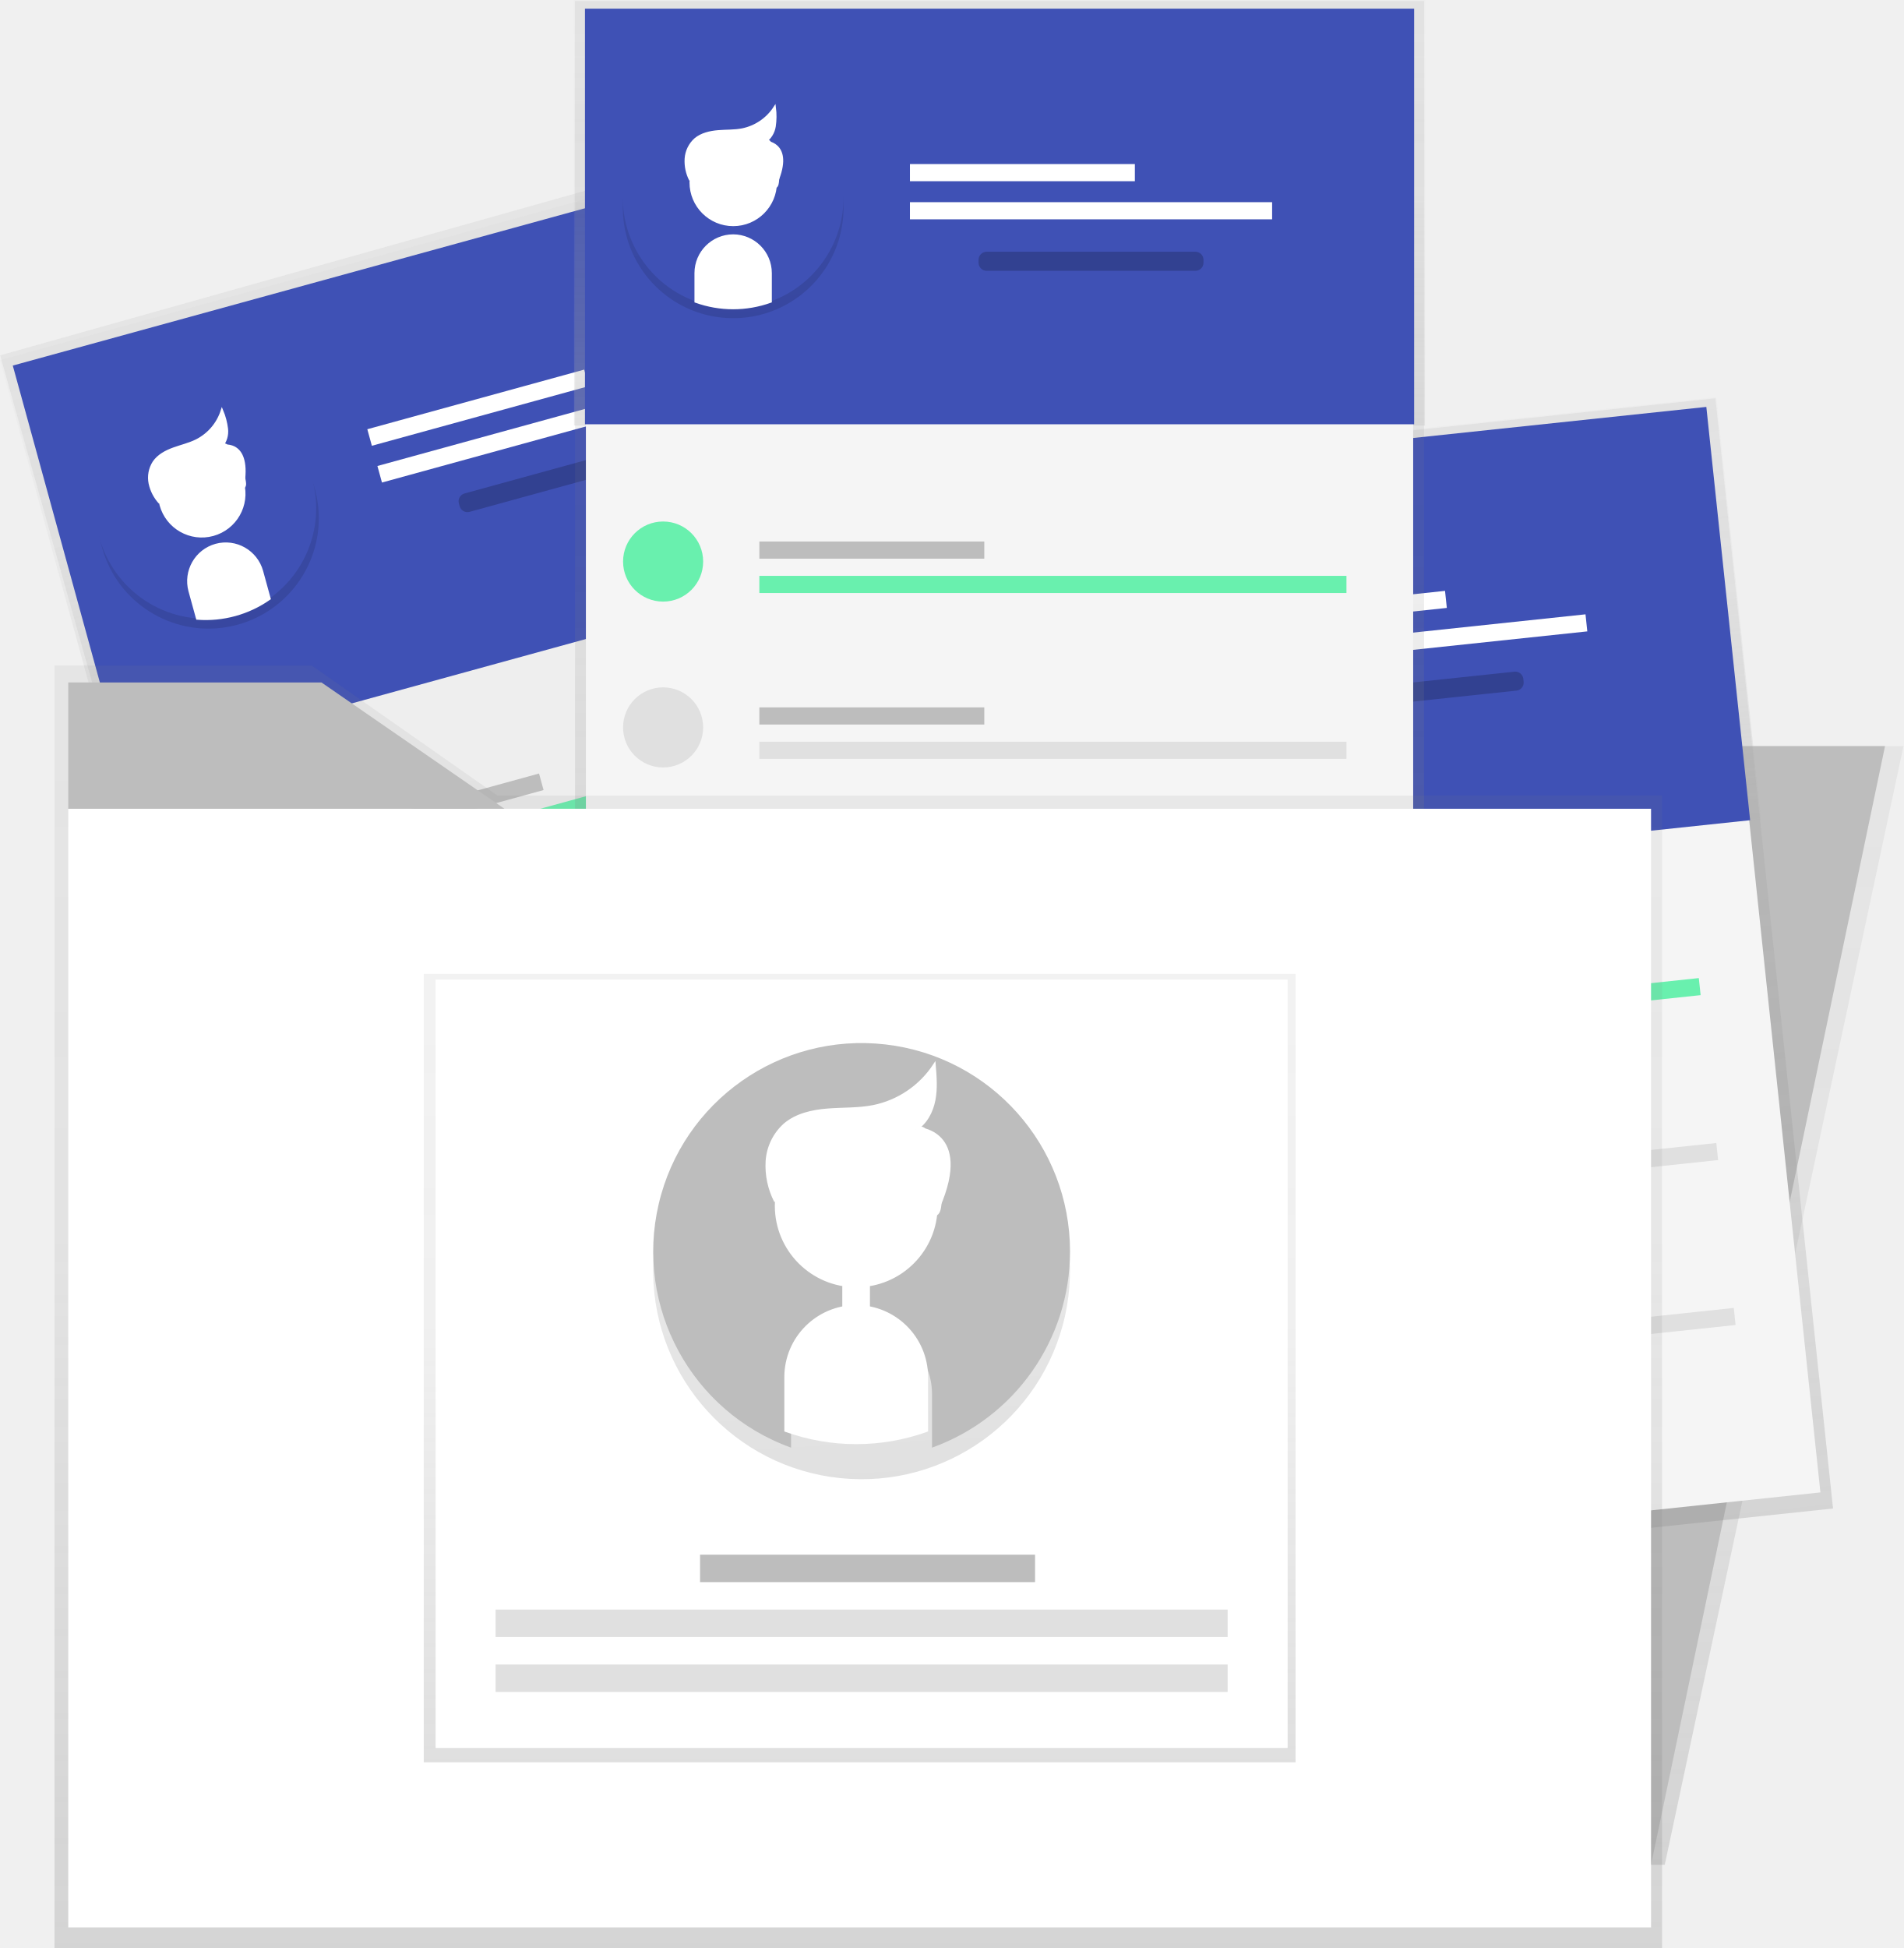
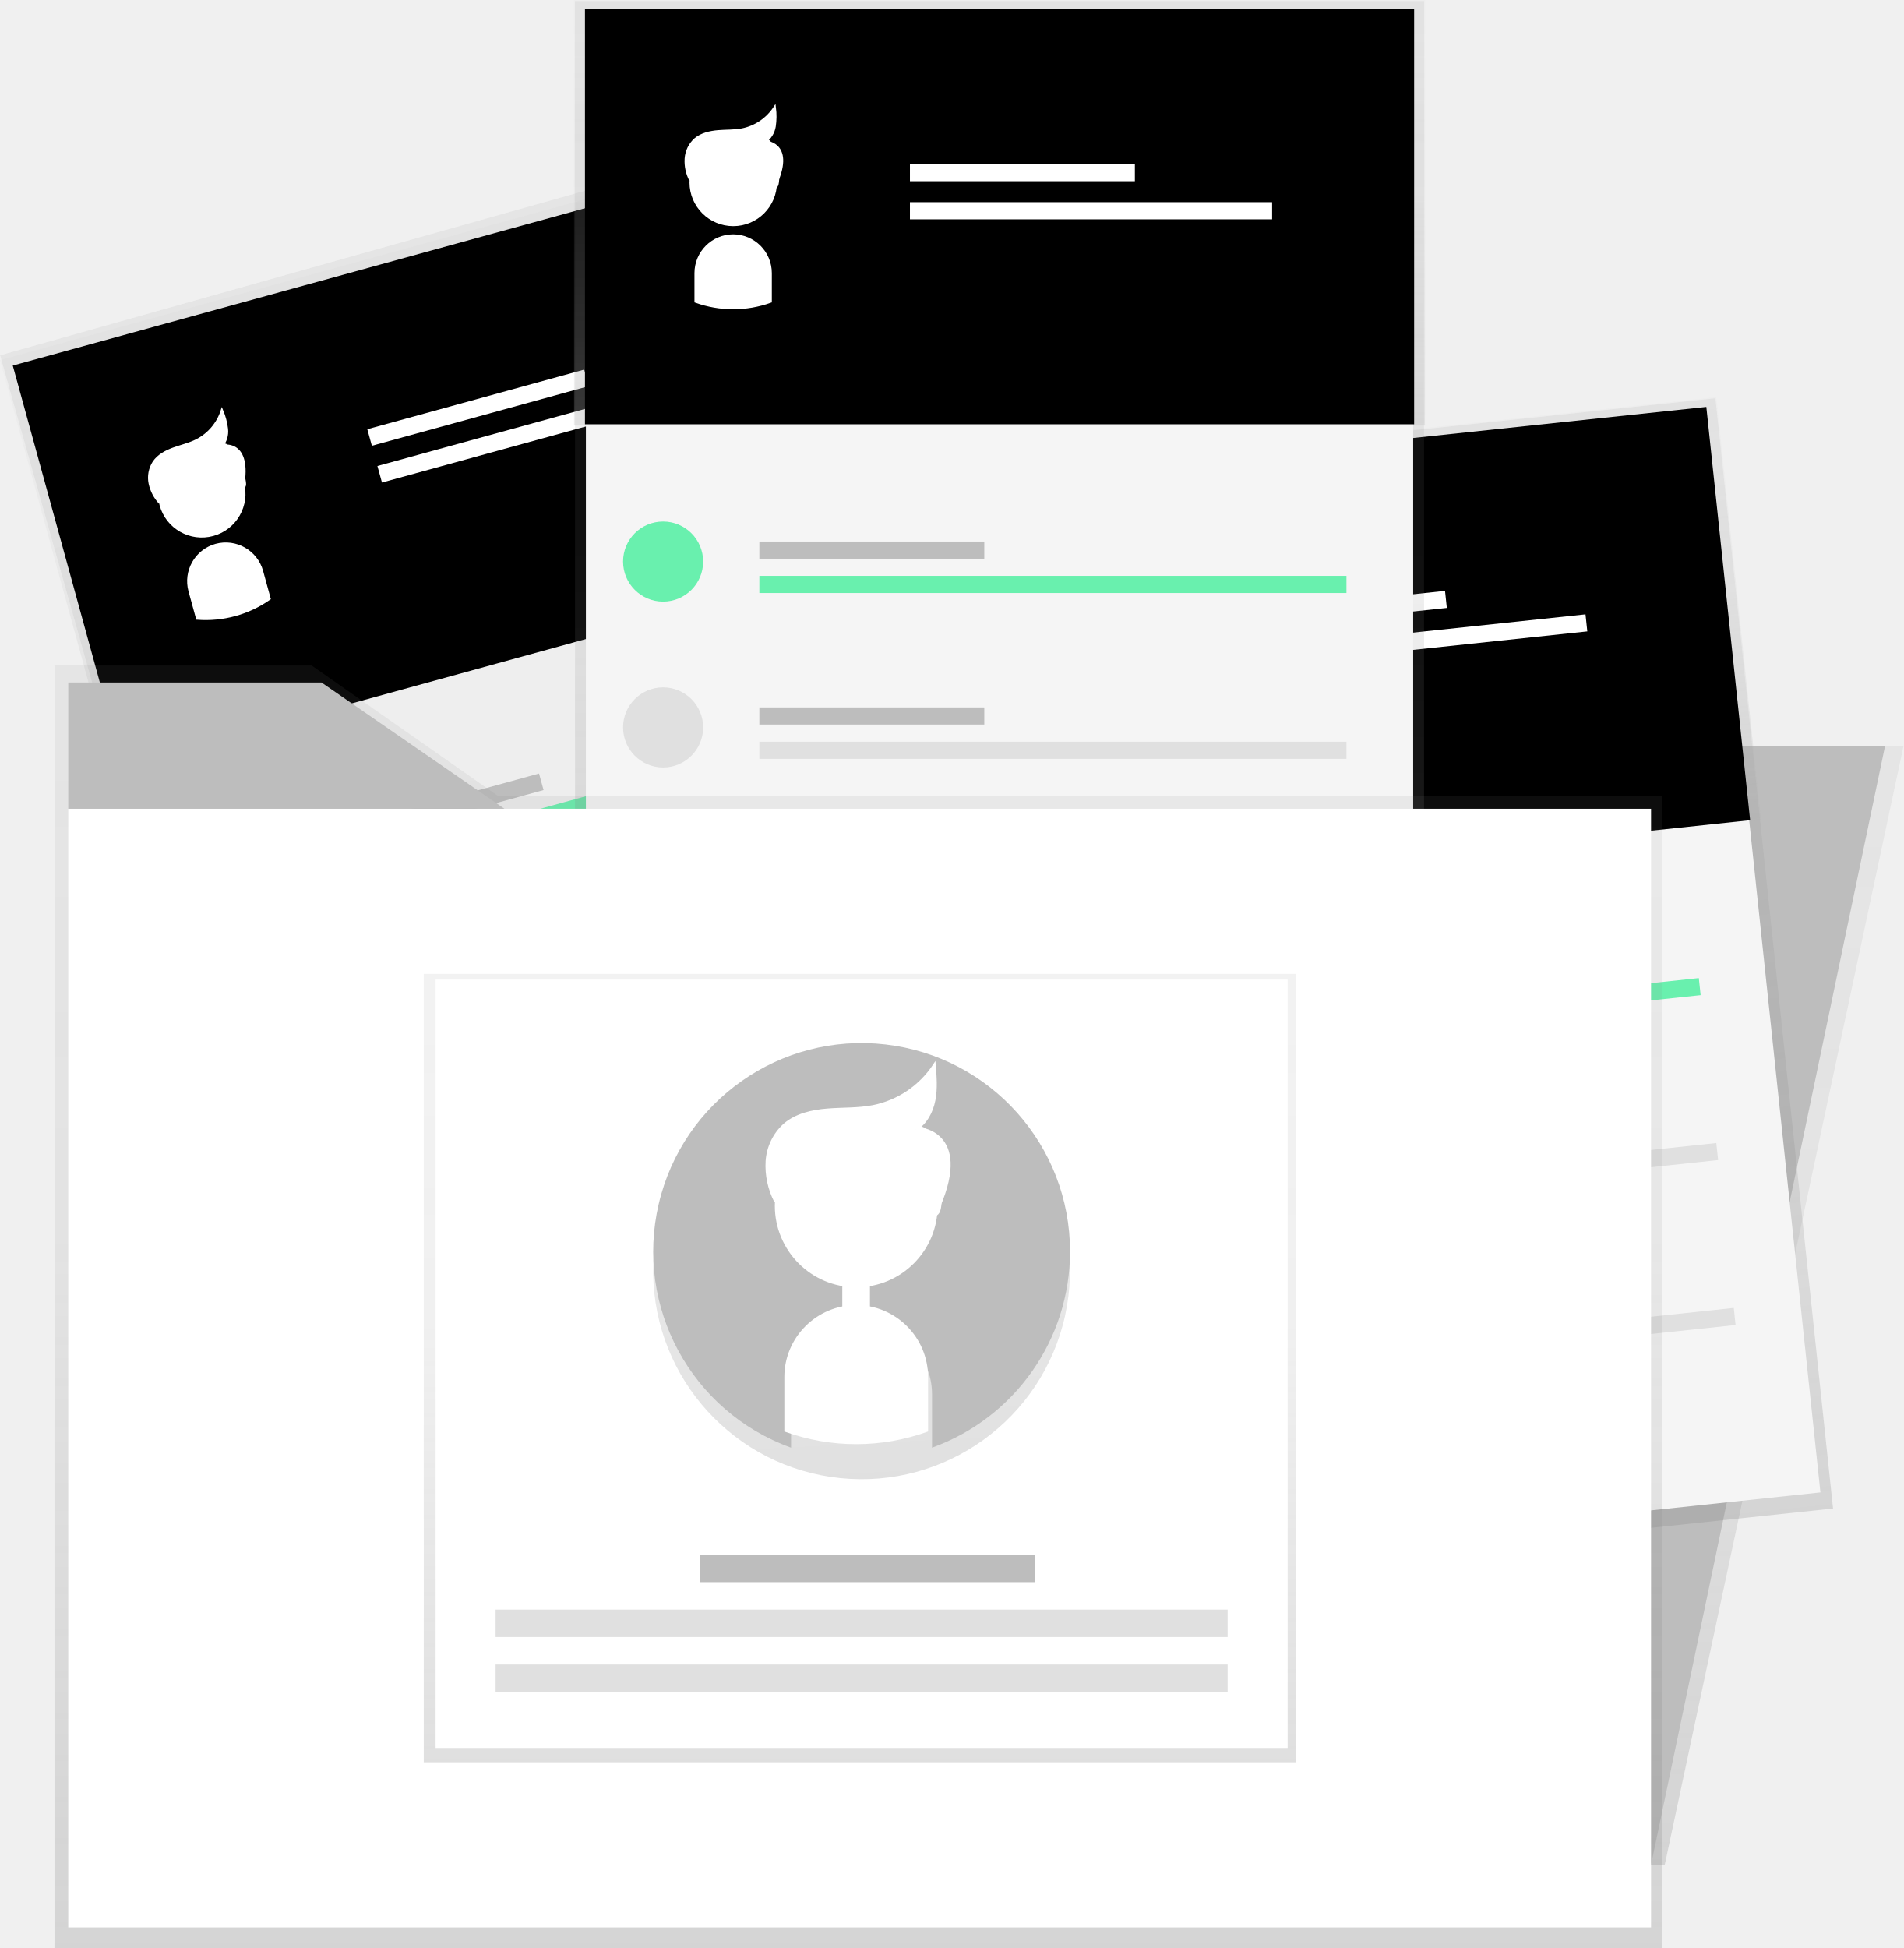
<svg xmlns="http://www.w3.org/2000/svg" xmlns:xlink="http://www.w3.org/1999/xlink" id="0b188637-16b1-4c40-a71f-ceebe5cfc5ec" data-name="Layer 1" width="729.22" height="746.14" viewBox="0 0 729.22 746.14">
  <defs>
    <linearGradient id="161b0b7e-f39b-42f9-9ca9-e5f4182b27e7" x1="459.12" y1="621" x2="459.12" y2="193.38" gradientTransform="translate(-9.77 -29.03)" gradientUnits="userSpaceOnUse">
      <stop offset="0" stop-color="gray" stop-opacity="0.25" />
      <stop offset="0.54" stop-color="gray" stop-opacity="0.12" />
      <stop offset="1" stop-color="gray" stop-opacity="0.1" />
    </linearGradient>
    <linearGradient id="0379165a-8b01-4db8-a9fd-a7f74912e5f9" x1="459.12" y1="355.96" x2="459.12" y2="192.97" gradientTransform="translate(-44.96 -24.28)" gradientUnits="userSpaceOnUse">
      <stop offset="0" stop-color="#b3b3b3" stop-opacity="0.25" />
      <stop offset="0.54" stop-color="#b3b3b3" stop-opacity="0.1" />
      <stop offset="1" stop-color="#b3b3b3" stop-opacity="0.05" />
    </linearGradient>
    <linearGradient id="a5c94603-d688-4cb8-935e-8753937e09f1" x1="890.03" y1="384.1" x2="893.49" y2="466.67" gradientTransform="matrix(-0.96, 0.28, -0.28, -0.96, 1290.21, 438.32)" gradientUnits="userSpaceOnUse">
      <stop offset="0" stop-opacity="0.12" />
      <stop offset="0.55" stop-opacity="0.09" />
      <stop offset="1" stop-opacity="0.02" />
    </linearGradient>
    <linearGradient id="452544f9-f0e1-48f7-bf2a-2e6d32ceef9c" x1="630.78" y1="714.25" x2="630.78" y2="285.78" gradientTransform="matrix(1, 0, 0, 1, 0, 0)" xlink:href="#161b0b7e-f39b-42f9-9ca9-e5f4182b27e7" />
    <linearGradient id="b357cf12-7038-49e2-a945-bede915bae9c" x1="737.4" y1="672.7" x2="737.4" y2="245.08" gradientTransform="translate(15.96 0.36)" xlink:href="#161b0b7e-f39b-42f9-9ca9-e5f4182b27e7" />
    <linearGradient id="ea27b32b-d891-4df9-a7ed-488b1d56dfe9" x1="737.4" y1="407.66" x2="737.4" y2="244.68" gradientTransform="translate(1.98 1.1)" xlink:href="#0379165a-8b01-4db8-a9fd-a7f74912e5f9" />
    <linearGradient id="e9a0bbc5-d046-4610-9b74-eda9798afd67" x1="612.39" y1="329.04" x2="615.85" y2="411.61" gradientTransform="translate(1291.19 632.77) rotate(173.26)" xlink:href="#a5c94603-d688-4cb8-935e-8753937e09f1" />
    <linearGradient id="d89d3977-de30-46d1-ab57-98fa636459b9" x1="382.92" y1="428.03" x2="382.92" y2="0.4" gradientTransform="matrix(1, 0, 0, 1, 0, 0)" xlink:href="#161b0b7e-f39b-42f9-9ca9-e5f4182b27e7" />
    <linearGradient id="1e925d76-3047-4c1e-82a0-04113f14e226" x1="382.92" y1="162.99" x2="382.92" y2="0" gradientTransform="matrix(1, 0, 0, 1, 0, 0)" xlink:href="#0379165a-8b01-4db8-a9fd-a7f74912e5f9" />
    <linearGradient id="9a56d00c-164c-4fec-8f17-f5f893f4fff9" x1="729.45" y1="498.21" x2="732.9" y2="580.79" gradientTransform="matrix(-1, 0.01, -0.01, -1, 1253.94, 688.13)" xlink:href="#a5c94603-d688-4cb8-935e-8753937e09f1" />
    <linearGradient id="595bce0a-5d70-43e8-a094-99f33f4517de" x1="328.81" y1="746.14" x2="328.81" y2="254.91" gradientTransform="matrix(1, 0, 0, 1, 0, 0)" xlink:href="#161b0b7e-f39b-42f9-9ca9-e5f4182b27e7" />
    <linearGradient id="7d63bf16-77e8-4c09-b275-41a64fa57a97" x1="329.34" y1="675.01" x2="329.34" y2="373.01" gradientTransform="matrix(1, 0, 0, 1, 0, 0)" xlink:href="#161b0b7e-f39b-42f9-9ca9-e5f4182b27e7" />
    <linearGradient id="cafffc46-2bab-4c9b-8a17-f57a9c7cb665" x1="683.6" y1="52.97" x2="690.12" y2="208.87" gradientTransform="matrix(-1, 0.01, -0.01, -1, 1253.94, 688.13)" xlink:href="#a5c94603-d688-4cb8-935e-8753937e09f1" />
  </defs>
  <rect x="286.73" y="164.35" width="325.25" height="427.62" transform="matrix(0.96, -0.27, 0.27, 0.96, -319.57, 55.74)" fill="url(#161b0b7e-f39b-42f9-9ca9-e5f4182b27e7)" />
  <rect x="251.16" y="168.7" width="326" height="162.99" transform="translate(-286.9 41.83) rotate(-15.37)" fill="url(#0379165a-8b01-4db8-a9fd-a7f74912e5f9)" />
  <rect x="290.45" y="167.72" width="316.93" height="417.67" transform="translate(-319.16 55.57) rotate(-15.37)" fill="#eee" />
-   <rect x="255.71" y="171.97" width="317.66" height="159.19" transform="translate(-287.25 41.98) rotate(-15.37)" fill="#3f51b5" />
+   <rect x="255.71" y="171.97" width="317.66" height="159.19" transform="translate(-287.25 41.98) rotate(-15.37)" fill="primary" />
  <rect x="358.16" y="384.47" width="86.17" height="6.57" transform="translate(-323.84 43.33) rotate(-15.37)" fill="#bdbdbd" />
  <rect x="365.13" y="409.82" width="86.17" height="6.57" transform="translate(-330.31 46.09) rotate(-15.37)" fill="#f5f5f5" />
  <rect x="359.16" y="378.75" width="224.92" height="6.57" transform="translate(-319.8 61.79) rotate(-15.37)" fill="#69f0ae" />
  <rect x="375.45" y="229.76" width="86.17" height="6.57" transform="translate(-282.2 42.38) rotate(-15.37)" fill="#fff" />
  <rect x="378.38" y="236.87" width="138.75" height="6.57" transform="translate(-283.04 50.38) rotate(-15.37)" fill="#fff" />
  <rect x="409.8" y="255.17" width="86.17" height="7.3" rx="3.09" ry="3.09" transform="translate(-287.8 52.41) rotate(-15.37)" opacity="0.2" />
  <circle cx="325.31" cy="413.18" r="15.34" transform="translate(-333.29 24.11) rotate(-15.37)" fill="#69f0ae" />
  <rect x="375.01" y="445.73" width="86.17" height="6.57" transform="translate(-339.47 49.99) rotate(-15.37)" fill="#bdbdbd" />
  <rect x="381.98" y="471.08" width="86.17" height="6.57" transform="translate(-345.95 52.75) rotate(-15.37)" fill="#f5f5f5" />
  <rect x="376.01" y="440.01" width="224.92" height="6.57" transform="translate(-335.44 68.45) rotate(-15.37)" fill="#e0e0e0" />
  <circle cx="342.15" cy="474.44" r="15.34" transform="translate(-348.93 30.77) rotate(-15.37)" fill="#e0e0e0" />
  <rect x="391.85" y="506.98" width="86.17" height="6.57" transform="translate(-355.11 56.65) rotate(-15.37)" fill="#bdbdbd" />
  <rect x="398.82" y="532.33" width="86.17" height="6.57" transform="translate(-361.58 59.4) rotate(-15.37)" fill="#f5f5f5" />
  <rect x="392.85" y="501.27" width="224.92" height="6.57" transform="translate(-351.08 75.1) rotate(-15.37)" fill="#e0e0e0" />
  <circle cx="359" cy="535.7" r="15.34" transform="translate(-364.57 37.43) rotate(-15.37)" fill="#e0e0e0" />
  <path d="M274.62,287.15A42.28,42.28,0,1,0,318,233.24l3,10.47a14.36,14.36,0,0,1-9.8,17.72h0a14.36,14.36,0,0,1-17.72-9.8l-3-10.47A42.3,42.3,0,0,0,274.62,287.15Z" transform="translate(-235.39 -76.93)" fill="url(#a5c94603-d688-4cb8-935e-8753937e09f1)" />
-   <path d="M355,260.43a42.28,42.28,0,1,0-44,53.38l-2.89-10.5a14.36,14.36,0,0,1,10-17.6h0a14.36,14.36,0,0,1,17.6,10l2.89,10.5A42.3,42.3,0,0,0,355,260.43Z" transform="translate(-235.39 -76.93)" fill="#3f51b5" />
+   <path d="M355,260.43a42.28,42.28,0,1,0-44,53.38l-2.89-10.5a14.36,14.36,0,0,1,10-17.6h0a14.36,14.36,0,0,1,17.6,10l2.89,10.5A42.3,42.3,0,0,0,355,260.43Z" transform="translate(-235.39 -76.93)" fill="primary" />
  <circle cx="312.7" cy="266.03" r="16.25" transform="translate(-294.73 15.5) rotate(-15.37)" fill="#fff" stroke="#fff" stroke-miterlimit="10" />
  <path d="M318.09,285.71h0a14.36,14.36,0,0,0-10,17.6l2.89,10.5a42.44,42.44,0,0,0,27.61-7.59l-2.89-10.5A14.36,14.36,0,0,0,318.09,285.71Z" transform="translate(-235.39 -76.93)" fill="#fff" stroke="#fff" stroke-miterlimit="10" />
  <path d="M296.66,269.51a15.77,15.77,0,0,1-3.84-7.42,10.93,10.93,0,0,1,1.51-8.11c1.75-2.57,4.65-4.11,7.58-5.17s6-1.75,8.78-3.14a19.44,19.44,0,0,0,9.74-11.41,26.14,26.14,0,0,1,1.83,6.92,8.81,8.81,0,0,1-2,6.68c2.08-1.76,2.53.9,2.44,2.59,1.57,1.1,4.5.55,5.16,2.35a12,12,0,0,1,.9,5.61c-.25,1.9,1.34,4.68-.46,5.32" transform="translate(-235.39 -76.93)" fill="#fff" stroke="#fff" stroke-miterlimit="10" />
  <path d="M321,247.24s11.2-2.05,7.87,16.32" transform="translate(-235.39 -76.93)" fill="#fff" />
  <polygon points="637.77 714.25 532.34 714.25 532.34 285.78 729.22 285.78 637.77 714.25" fill="url(#452544f9-f0e1-48f7-bf2a-2e6d32ceef9c)" />
  <polygon points="632.52 714.25 529.17 714.25 529.17 285.78 722.16 285.78 632.52 714.25" fill="#bdbdbd" />
  <rect x="590.74" y="245.44" width="325.25" height="427.62" transform="translate(-279.59 5.03) rotate(-6.05)" fill="url(#b357cf12-7038-49e2-a945-bede915bae9c)" />
  <rect x="576.38" y="245.78" width="326" height="162.99" transform="translate(-265.76 2.82) rotate(-6.05)" fill="url(#ea27b32b-d891-4df9-a7ed-488b1d56dfe9)" />
  <rect x="594.73" y="248.76" width="316.93" height="417.67" transform="translate(-279.42 5) rotate(-6.05)" fill="#f5f5f5" />
-   <rect x="580.7" y="249.09" width="317.66" height="159.19" transform="translate(-265.91 2.84) rotate(-6.05)" fill="#3f51b5" />
+   <rect x="580.7" y="249.09" width="317.66" height="159.19" transform="translate(-265.91 2.84) rotate(-6.05)" fill="primary" />
  <rect x="661.26" y="457.64" width="86.17" height="6.57" transform="translate(-280.04 -0.13) rotate(-6.05)" fill="#bdbdbd" />
  <rect x="664.03" y="483.78" width="86.17" height="6.57" transform="translate(-282.78 0.31) rotate(-6.05)" fill="#f5f5f5" />
  <rect x="662.26" y="463.4" width="224.92" height="6.57" transform="translate(-280.26 7.32) rotate(-6.05)" fill="#69f0ae" />
  <rect x="703.39" y="307.77" width="86.17" height="6.57" transform="translate(-264.01 3.48) rotate(-6.05)" fill="#fff" />
  <rect x="704.78" y="319.53" width="138.75" height="6.57" transform="translate(-265.1 6.46) rotate(-6.05)" fill="#fff" />
  <rect x="733.11" y="338.4" width="86.17" height="7.3" rx="3.09" ry="3.09" transform="translate(-267.12 6.78) rotate(-6.05)" opacity="0.2" />
  <circle cx="625.29" cy="473.71" r="15.34" transform="translate(-281.83 -8.39) rotate(-6.05)" fill="#69f0ae" />
  <rect x="667.96" y="520.81" width="86.17" height="6.57" transform="translate(-286.66 0.93) rotate(-6.05)" fill="#bdbdbd" />
  <rect x="670.73" y="546.96" width="86.17" height="6.57" transform="translate(-289.4 1.36) rotate(-6.05)" fill="#f5f5f5" />
  <rect x="668.96" y="526.57" width="224.92" height="6.57" transform="translate(-286.88 8.38) rotate(-6.05)" fill="#e0e0e0" />
  <circle cx="631.99" cy="536.88" r="15.34" transform="translate(-288.45 -7.33) rotate(-6.05)" fill="#e0e0e0" />
  <rect x="674.65" y="583.99" width="86.17" height="6.57" transform="translate(-293.28 1.98) rotate(-6.05)" fill="#bdbdbd" />
  <rect x="677.42" y="610.13" width="86.17" height="6.57" transform="translate(-296.02 2.42) rotate(-6.05)" fill="#f5f5f5" />
  <rect x="675.65" y="589.75" width="224.92" height="6.57" transform="translate(-293.5 9.43) rotate(-6.05)" fill="#e0e0e0" />
  <circle cx="638.68" cy="600.06" r="15.34" transform="translate(-295.07 -6.28) rotate(-6.05)" fill="#e0e0e0" />
  <path d="M595.69,341.12A42.28,42.28,0,1,0,647.23,295l1.28,10.82A14.36,14.36,0,0,1,636,321.67h0a14.36,14.36,0,0,1-15.9-12.54l-1.28-10.82A42.3,42.3,0,0,0,595.69,341.12Z" transform="translate(-235.39 -76.93)" fill="url(#e9a0bbc5-d046-4610-9b74-eda9798afd67)" />
-   <path d="M679.33,327.79a42.28,42.28,0,1,0-52.09,45.54l-1.15-10.83a14.36,14.36,0,0,1,12.73-15.75h0a14.36,14.36,0,0,1,15.75,12.73l1.15,10.83A42.3,42.3,0,0,0,679.33,327.79Z" transform="translate(-235.39 -76.93)" fill="#3f51b5" />
+   <path d="M679.33,327.79a42.28,42.28,0,1,0-52.09,45.54l-1.15-10.83a14.36,14.36,0,0,1,12.73-15.75h0a14.36,14.36,0,0,1,15.75,12.73l1.15,10.83A42.3,42.3,0,0,0,679.33,327.79Z" transform="translate(-235.39 -76.93)" fill="primary" />
  <circle cx="636.7" cy="326.46" r="16.25" transform="translate(-266.25 -8.01) rotate(-6.05)" fill="#fff" stroke="#fff" stroke-miterlimit="10" />
  <path d="M638.82,346.75h0a14.36,14.36,0,0,0-12.73,15.75l1.15,10.83a42.44,42.44,0,0,0,28.48-3l-1.15-10.83A14.36,14.36,0,0,0,638.82,346.75Z" transform="translate(-235.39 -76.93)" fill="#fff" stroke="#fff" stroke-miterlimit="10" />
  <path d="M620.3,327.29a15.77,15.77,0,0,1-2.59-7.95,10.93,10.93,0,0,1,2.8-7.75c2.14-2.26,5.26-3.31,8.32-3.88S635,307,638,306a19.44,19.44,0,0,0,11.46-9.68,26.14,26.14,0,0,1,.69,7.12,8.81,8.81,0,0,1-3.06,6.27c2.33-1.4,2.35,1.29,2,2.95,1.37,1.34,4.35,1.27,4.71,3.16a12,12,0,0,1,0,5.68c-.56,1.83.57,4.84-1.32,5.17" transform="translate(-235.39 -76.93)" fill="#fff" stroke="#fff" stroke-miterlimit="10" />
  <path d="M647.93,309.26s11.38-.21,5.13,17.38" transform="translate(-235.39 -76.93)" fill="#fff" />
  <rect x="220.3" y="0.4" width="325.25" height="427.62" fill="url(#d89d3977-de30-46d1-ab57-98fa636459b9)" />
  <rect x="219.92" width="326" height="162.99" fill="url(#1e925d76-3047-4c1e-82a0-04113f14e226)" />
  <rect x="224.46" y="3.71" width="316.93" height="417.67" fill="#f5f5f5" />
-   <rect x="224.1" y="3.32" width="317.66" height="159.19" fill="#3f51b5" />
+   <rect x="224.1" y="3.32" width="317.66" height="159.19" fill="primary" />
  <rect x="290.91" y="207.42" width="86.17" height="6.57" fill="#bdbdbd" />
  <rect x="290.91" y="233.71" width="86.17" height="6.57" fill="#f5f5f5" />
  <rect x="290.91" y="220.57" width="224.92" height="6.57" fill="#69f0ae" />
  <rect x="348.6" y="62.84" width="86.17" height="6.57" fill="#fff" />
  <rect x="348.6" y="77.44" width="138.75" height="6.57" fill="#fff" />
  <rect x="374.89" y="96.43" width="86.17" height="7.3" rx="3.09" ry="3.09" opacity="0.2" />
  <circle cx="254.04" cy="215.09" r="15.34" fill="#69f0ae" />
  <rect x="290.91" y="270.95" width="86.17" height="6.57" fill="#bdbdbd" />
  <rect x="290.91" y="297.24" width="86.17" height="6.57" fill="#f5f5f5" />
  <rect x="290.91" y="284.1" width="224.92" height="6.57" fill="#e0e0e0" />
  <circle cx="254.04" cy="278.62" r="15.34" fill="#e0e0e0" />
  <rect x="290.91" y="334.49" width="86.17" height="6.57" fill="#bdbdbd" />
  <rect x="290.91" y="360.77" width="86.17" height="6.57" fill="#f5f5f5" />
  <rect x="290.91" y="347.63" width="224.92" height="6.57" fill="#e0e0e0" />
  <circle cx="254.04" cy="342.15" r="15.34" fill="#e0e0e0" />
  <path d="M474,157.06a42.28,42.28,0,1,0,56.12-40.48l.13,10.89A14.36,14.36,0,0,1,516.07,142h0a14.36,14.36,0,0,1-14.49-14.14l-.13-10.89A42.3,42.3,0,0,0,474,157.06Z" transform="translate(-235.39 -76.93)" fill="url(#9a56d00c-164c-4fec-8f17-f5f893f4fff9)" />
-   <path d="M558.55,152.61a42.28,42.28,0,1,0-56.6,39.8V181.51a14.36,14.36,0,0,1,14.32-14.32h0a14.36,14.36,0,0,1,14.32,14.32v10.89A42.3,42.3,0,0,0,558.55,152.61Z" transform="translate(-235.39 -76.93)" fill="#3f51b5" />
+   <path d="M558.55,152.61a42.28,42.28,0,1,0-56.6,39.8V181.51a14.36,14.36,0,0,1,14.32-14.32h0a14.36,14.36,0,0,1,14.32,14.32v10.89A42.3,42.3,0,0,0,558.55,152.61Z" transform="translate(-235.39 -76.93)" fill="primary" />
  <circle cx="280.9" cy="69.87" r="16.25" fill="#fff" stroke="#fff" stroke-miterlimit="10" />
  <path d="M516.26,167.19h0a14.36,14.36,0,0,0-14.32,14.32v10.89a42.44,42.44,0,0,0,28.64,0V181.51A14.36,14.36,0,0,0,516.26,167.19Z" transform="translate(-235.39 -76.93)" fill="#fff" stroke="#fff" stroke-miterlimit="10" />
  <path d="M499.9,145.89a15.77,15.77,0,0,1-1.73-8.18,10.93,10.93,0,0,1,3.6-7.42c2.37-2,5.58-2.73,8.68-3s6.24-.1,9.3-.7a19.44,19.44,0,0,0,12.41-8.42,26.14,26.14,0,0,1-.07,7.15,8.81,8.81,0,0,1-3.7,5.91c2.47-1.14,2.2,1.53,1.67,3.14,1.22,1.48,4.2,1.72,4.35,3.64a12,12,0,0,1-.62,5.65c-.75,1.76.05,4.87-1.86,5" transform="translate(-235.39 -76.93)" fill="#fff" stroke="#fff" stroke-miterlimit="10" />
  <path d="M529.27,130.88s11.34,1,3.27,17.82" transform="translate(-235.39 -76.93)" fill="#fff" />
  <polygon points="190.59 304.74 119.42 254.91 20.88 254.91 20.88 304.74 20.88 329.15 20.88 746.14 636.74 746.14 636.74 304.74 190.59 304.74" fill="url(#595bce0a-5d70-43e8-a094-99f33f4517de)" />
  <polyline points="26.15 309.78 26.15 333.48 26.15 738.25 632.52 738.25 632.52 309.78 193.25 309.78" fill="#fff" />
  <polyline points="193.25 309.78 123.17 261.41 26.15 261.41 26.15 309.78" fill="#bdbdbd" />
  <text x="-235.39" y="-76.93" />
  <rect x="162.34" y="373.01" width="334" height="302" fill="url(#7d63bf16-77e8-4c09-b275-41a64fa57a97)" />
  <rect x="166.88" y="375.21" width="326.42" height="294.31" fill="#fff" />
  <rect x="268.19" y="595.49" width="128.34" height="10.51" fill="#bdbdbd" />
  <rect x="189.87" y="616.52" width="280.44" height="10.51" fill="#e0e0e0" />
  <rect x="189.87" y="637.55" width="280.44" height="10.51" fill="#e0e0e0" />
  <path d="M485.62,564.67a79.84,79.84,0,1,0,106-76.43l.25,20.57a27.11,27.11,0,0,1-26.7,27.36h0a27.11,27.11,0,0,1-27.36-26.7l-.25-20.57A79.87,79.87,0,0,0,485.62,564.67Z" transform="translate(-235.39 -76.93)" fill="url(#cafffc46-2bab-4c9b-8a17-f57a9c7cb665)" />
  <path d="M645.32,556.28a79.84,79.84,0,1,0-106.87,75.14V610.85a27.11,27.11,0,0,1,27-27h0a27.11,27.11,0,0,1,27,27v20.57A79.87,79.87,0,0,0,645.32,556.28Z" transform="translate(-235.39 -76.93)" fill="#bdbdbd" />
  <rect x="323.18" y="488.01" width="9.6" height="33.85" rx="4.8" ry="4.8" fill="#fff" stroke="#fff" stroke-miterlimit="10" />
  <circle cx="328.03" cy="461.87" r="30.69" fill="#fff" stroke="#fff" stroke-miterlimit="10" />
  <path d="M563.37,577.31h0a27.11,27.11,0,0,0-27,27v20.57a80.13,80.13,0,0,0,54.07,0V604.35A27.11,27.11,0,0,0,563.37,577.31Z" transform="translate(-235.39 -76.93)" fill="#fff" stroke="#fff" stroke-miterlimit="10" />
  <path d="M532.47,537.1a29.77,29.77,0,0,1-3.27-15.44,20.64,20.64,0,0,1,6.8-14c4.47-3.81,10.53-5.16,16.39-5.63s11.79-.19,17.55-1.32a36.69,36.69,0,0,0,23.43-15.89c.37,4.5.74,9.07-.13,13.51s-3.15,8.79-7,11.16c4.66-2.16,4.15,2.9,3.14,5.93,2.31,2.79,7.92,3.25,8.21,6.86s.24,7.34-1.17,10.67.1,9.19-3.5,9.45" transform="translate(-235.39 -76.93)" fill="#fff" stroke="#fff" stroke-miterlimit="10" />
  <path d="M587.94,508.75s21.41,1.87,6.17,33.65" transform="translate(-235.39 -76.93)" fill="#fff" />
</svg>
